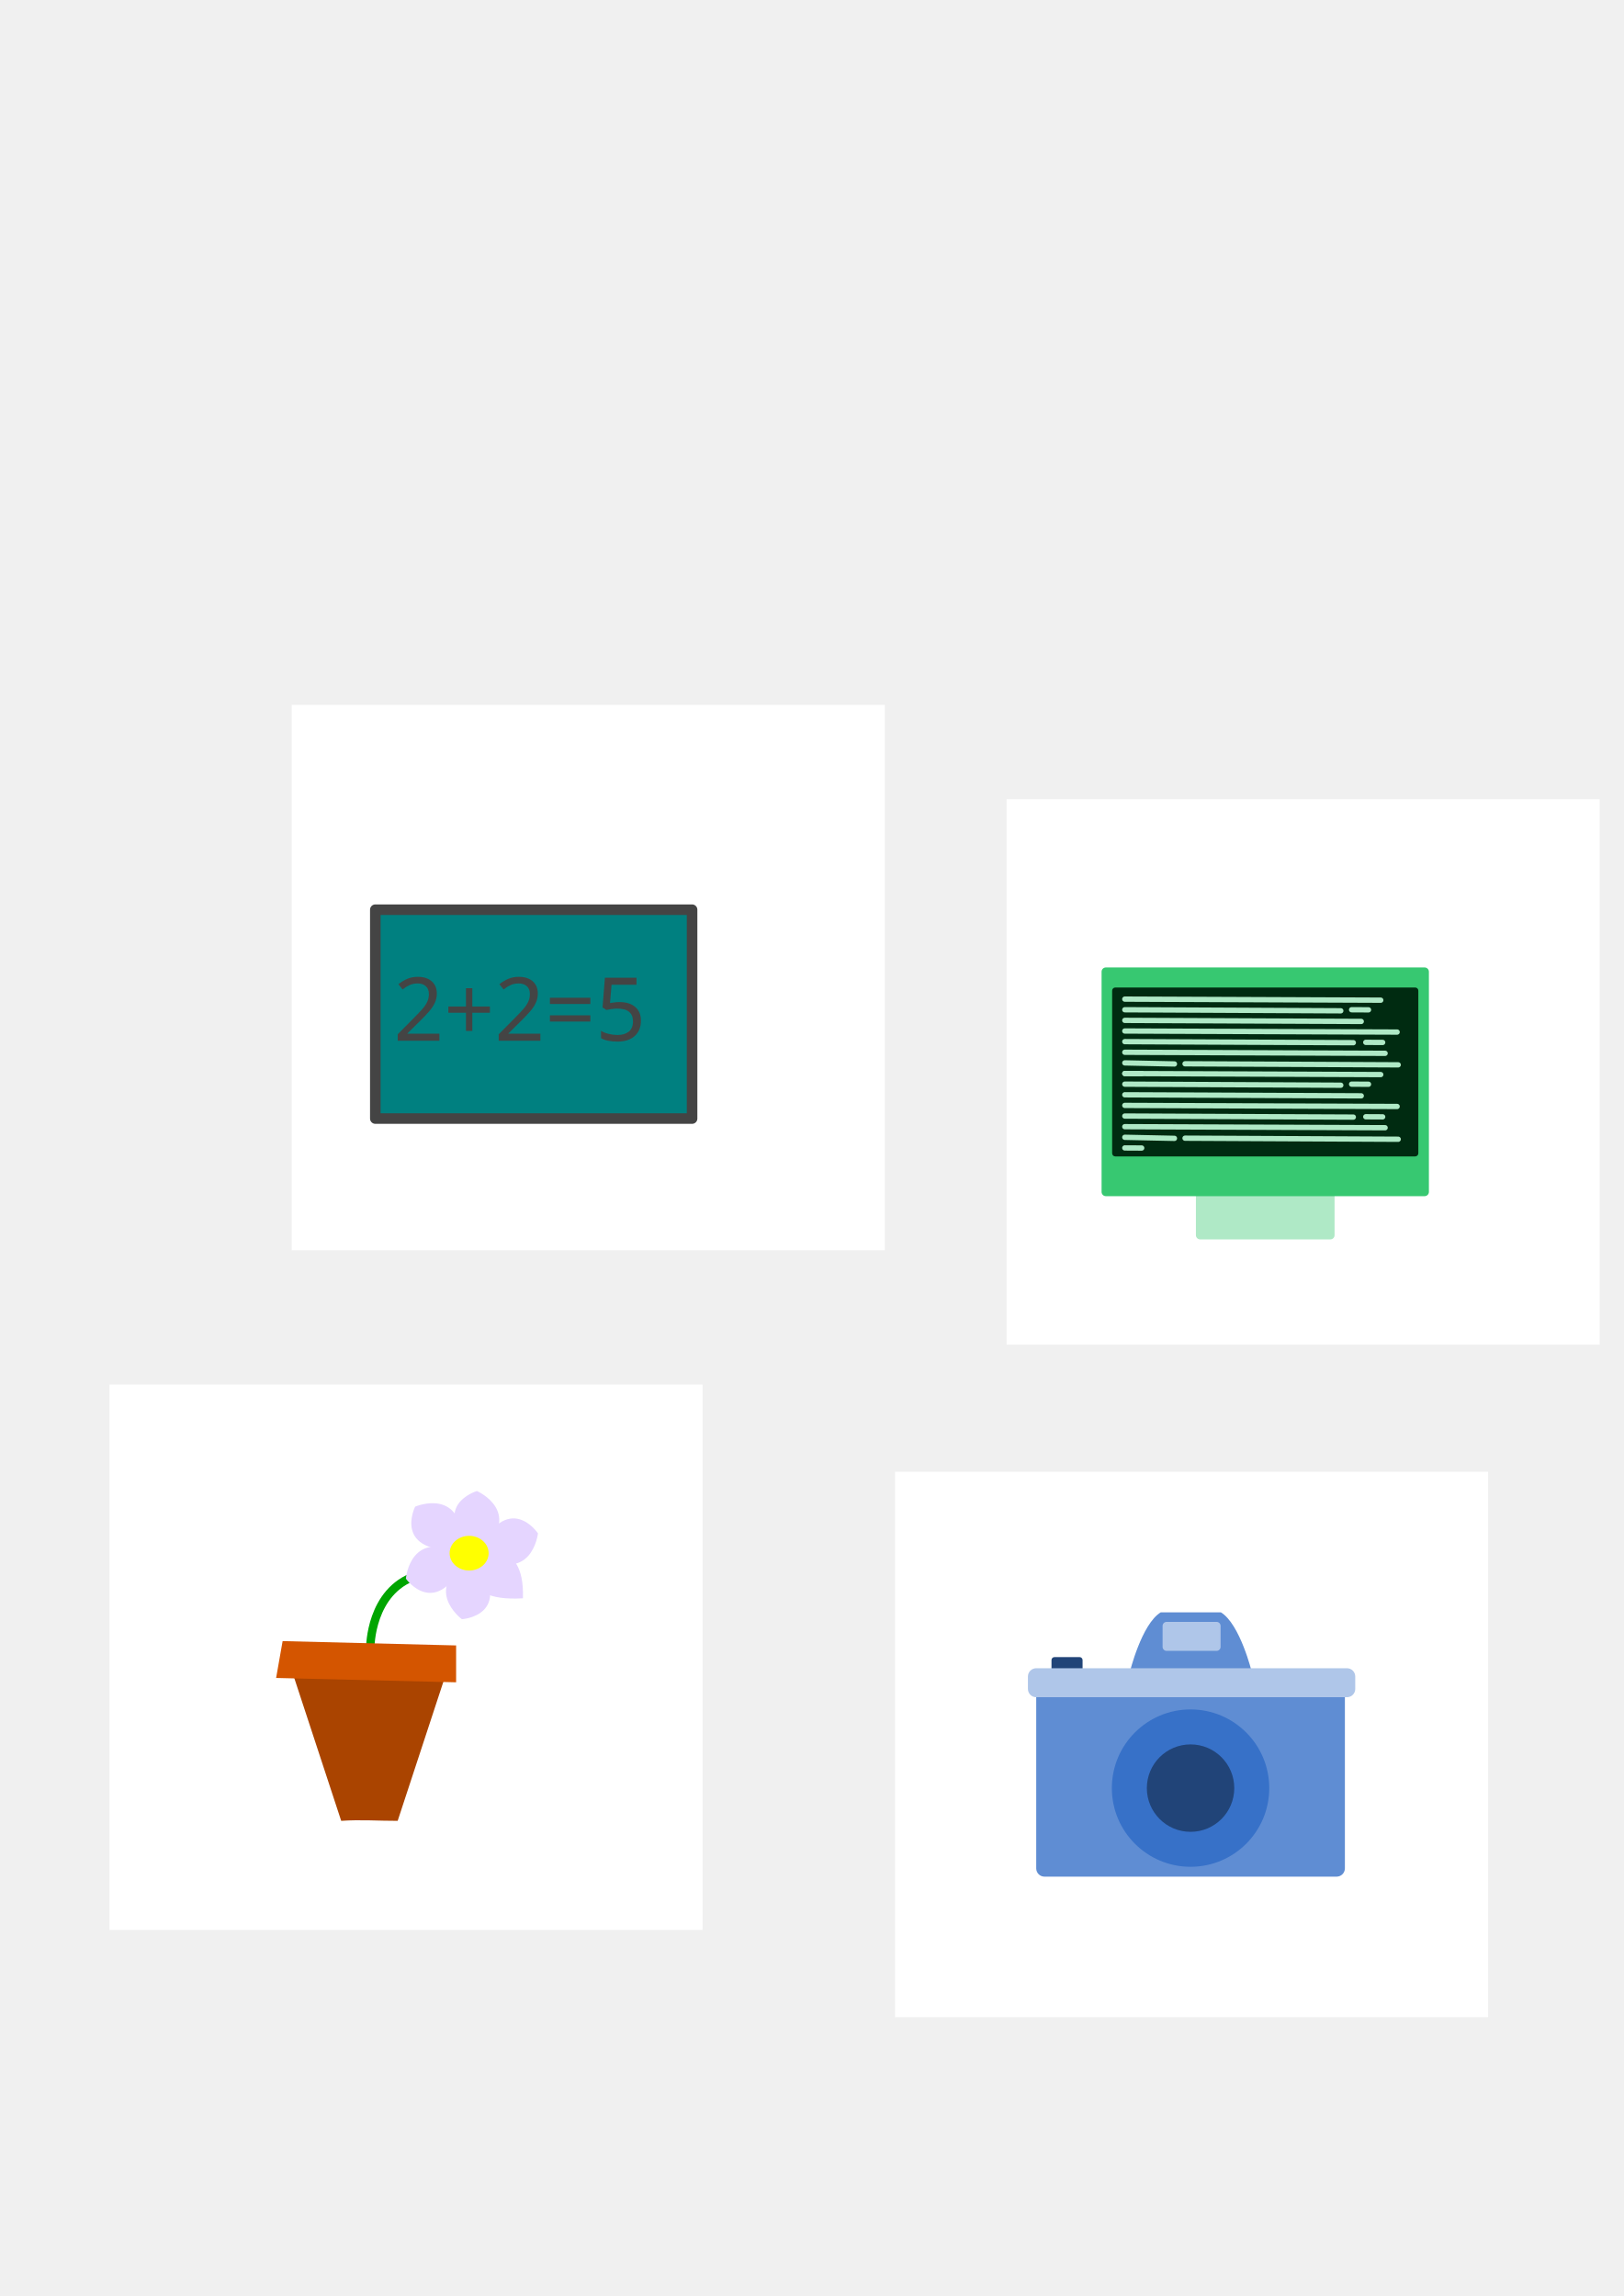
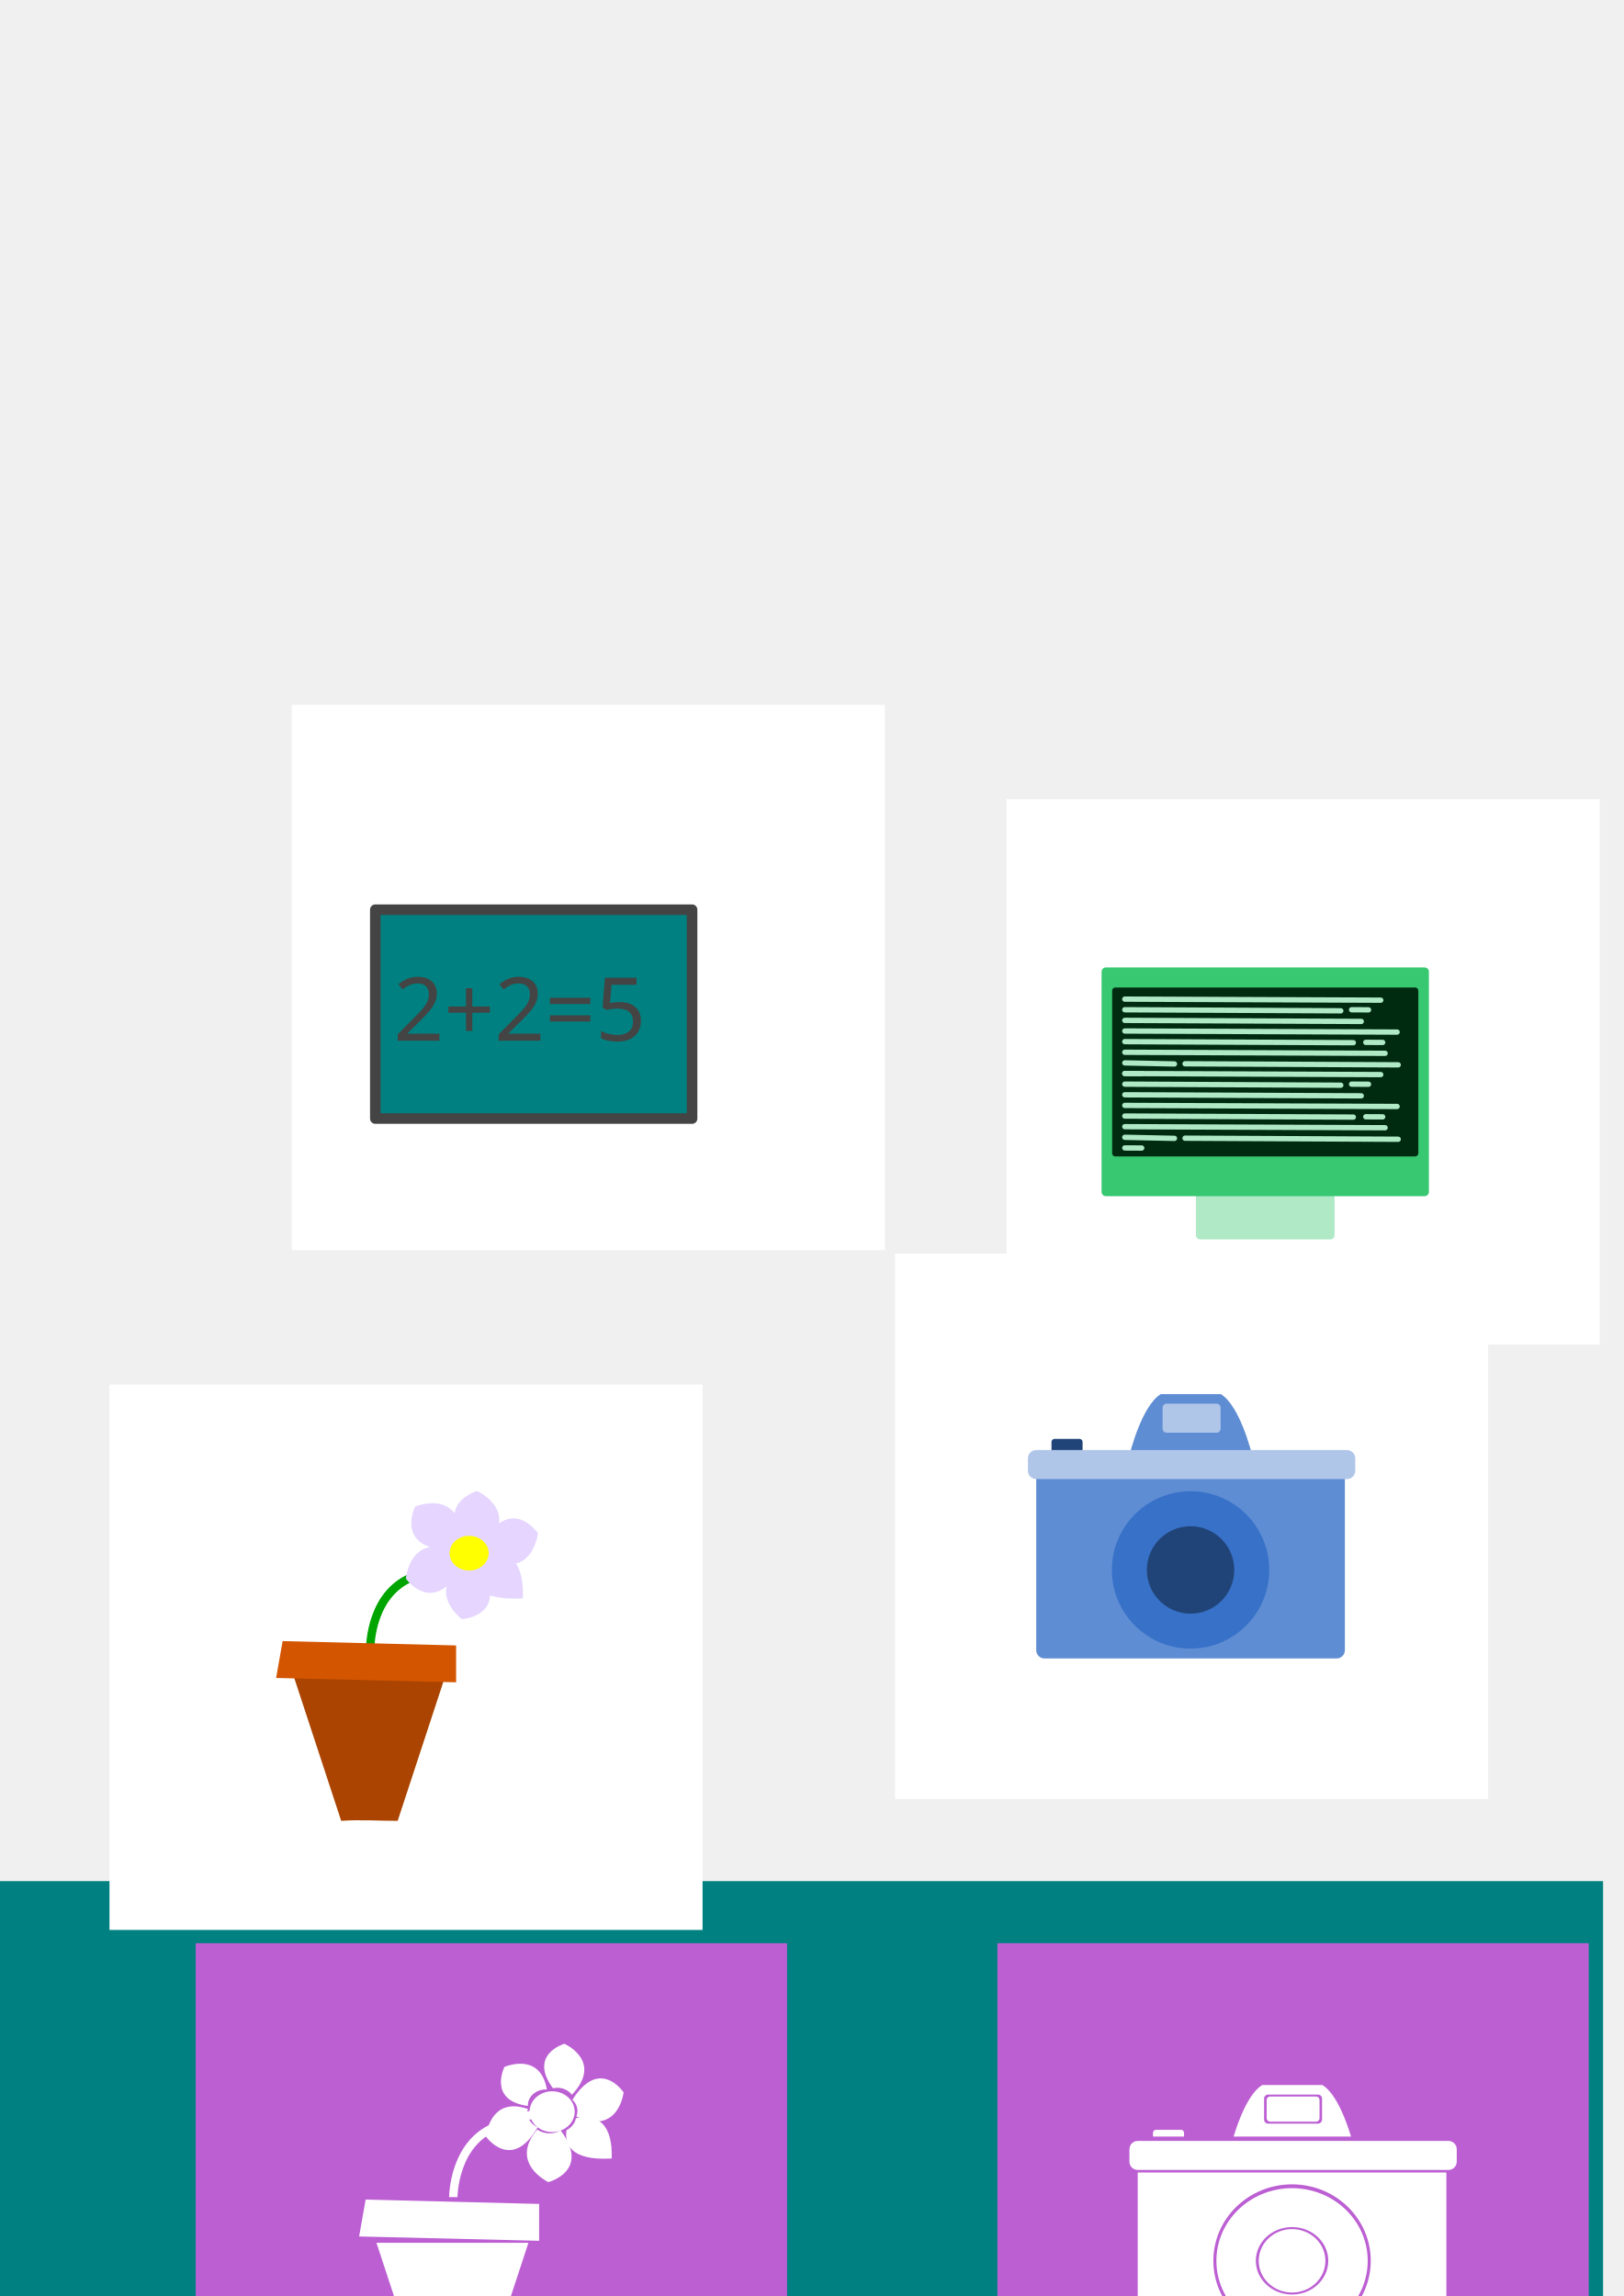
<svg xmlns="http://www.w3.org/2000/svg" width="744.094" height="1052.362" id="svg5072" version="1.1">
  <defs id="defs5074" />
+   <g id="layer3" style="display:inline">
+     <rect style="fill:#008080;fill-opacity:1;stroke:none" id="rect4232" width="808.5" height="533.528" x="-73.873" y="862.207" />
+   </g>
+   <g id="layer2" style="display:inline">
+     <rect style="fill:#bc5fd3;fill-opacity:1;stroke:none" id="rect3956" width="271" height="250" x="457.082" y="1150.653" />
+     <rect y="890.653" x="457.082" height="250" width="271" id="rect3874" style="fill:#bc5fd3;fill-opacity:1;stroke:none" />
+     <path style="fill:#bc5fd3;fill-opacity:1;stroke:none" d="m 89.681,890.653 c 90.333,0 180.667,0 271,0 0,83.333 0,166.667 0,250 -90.333,0 -180.667,0 -271,0 0,-83.333 0,-166.667 0,-250 z" id="rect3060" />
+     <rect y="1150.653" x="89.082" height="250" width="271" id="rect4152" style="fill:#bc5fd3;fill-opacity:1;stroke:none" />
+   </g>
  <g id="layer1">
    <rect y="634.576" x="50.173" height="250" width="271.789" id="rect5808" style="fill:#ffffff;fill-opacity:1;stroke:none" />
-     <rect style="fill:#ffffff;fill-opacity:1;stroke:none" id="rect5785" width="271.789" height="250" x="410.173" y="674.576" />
+     <rect style="fill:#ffffff;fill-opacity:1;stroke:none" id="rect5785" width="271.789" height="250" x="410.173" y="574.576" />
    <rect y="366.318" x="461.292" height="250" width="271.789" id="rect5756" style="fill:#ffffff;fill-opacity:1;stroke:none" />
    <rect style="fill:#ffffff;fill-opacity:1;stroke:none;stroke-opacity:1" id="rect5749" width="271.789" height="250" x="133.684" y="323.057" />
    <g id="g5751" transform="matrix(0.4841706,0,0,0.4841706,143.8433,258.4395)">
      <rect y="327.395" x="58.152" height="197.718" width="299.808" id="rect5080" style="fill:#008080;fill-opacity:1;stroke:#444444;stroke-width:10;stroke-linecap:round;stroke-linejoin:round;stroke-miterlimit:4;stroke-opacity:1;stroke-dasharray:none;stroke-dashoffset:0" />
      <text id="text5082" y="451.449" x="75.336" style="font-size:36.558px;font-style:normal;font-variant:normal;font-weight:normal;font-stretch:normal;line-height:125%;letter-spacing:0px;word-spacing:0px;fill:#444444;fill-opacity:1;stroke:none;font-family:London Tube;-inkscape-font-specification:London Tube" xml:space="preserve">
        <tspan style="font-size:83.562px;font-style:normal;font-variant:normal;font-weight:normal;font-stretch:normal;fill:#444444;fill-opacity:1;font-family:Chalkduster;-inkscape-font-specification:Chalkduster" y="451.449" x="75.336" id="tspan5084">2+2=5</tspan>
      </text>
    </g>
-     <g id="g5796" transform="matrix(0.7690633,0,0,0.7690633,69.8859,186.2549)">
-       <path id="path5617" d="M 84,756.438 112.438,843 c 11.679,-0.811 22.34,0.04 33.656,0 l 28.438,-86.562 z" style="fill:#aa4400;stroke:none" />
-       <path id="path5625" d="m 129.776,739.603 c 0,0 0,-33.599 27.138,-42.645 27.138,-9.046 27.138,-9.046 27.138,-9.046" style="fill:none;stroke:#00a500;stroke-width:5;stroke-linecap:butt;stroke-linejoin:miter;stroke-miterlimit:4;stroke-opacity:1;stroke-dasharray:none" />
-       <path id="path5623" d="m 73.66,757.846 3.877,-21.969 103.382,2.585 0,21.969 z" style="fill:#d45500;stroke:none" />
-       <path id="path5629" d="m 187.154,685.71 c -17.72,38.875 -36.161,12.986 -36.161,12.986 0,0 2.528,-32.311 36.161,-12.986 z" style="fill:#e5d5ff;stroke:none" />
-       <path style="fill:#e5d5ff;stroke:none" d="m 192.592,685.296 c 23.483,35.691 -8.25,37.526 -8.25,37.526 0,0 -26.01,-19.336 8.25,-37.526 z" id="path5631" />
-       <path id="path5633" d="m 193.734,684.849 c -30.912,-29.491 -0.406,-38.42 -0.406,-38.42 0,0 29.694,12.987 0.406,38.42 z" style="fill:#e5d5ff;stroke:none" />
-       <path style="fill:#e5d5ff;stroke:none" d="m 193.121,683.457 c 19.001,-38.265 36.572,-11.778 36.572,-11.778 0,0 -3.6,32.21 -36.572,11.778 z" id="path5635" />
-       <path id="path5637" d="m 220.733,710.37 c -42.645,2.585 -28.43,-25.846 -28.43,-25.846 0,0 29.722,-12.923 28.43,25.846 z" style="fill:#e5d5ff;stroke:none" />
-       <path style="fill:#e5d5ff;stroke:none" d="m 184.919,681.602 c -42.645,2.585 -28.43,-25.846 -28.43,-25.846 0,0 29.722,-12.923 28.43,25.846 z" id="path5639" />
-       <path transform="translate(0,2)" d="m 200.303,681.479 c 0,5.71 -5.207,10.338 -11.63,10.338 -6.423,0 -11.63,-4.629 -11.63,-10.338 0,-5.71 5.207,-10.338 11.63,-10.338 6.423,0 11.63,4.629 11.63,10.338 z" id="path5627" style="fill:#ffff00;fill-opacity:1;stroke:none" />
-     </g>
-     <g id="g5787" transform="matrix(1.602833,0,0,1.602833,54.29572,-492.4284)">
+     <path style="fill:#aa4400;stroke:none" d="m 134.487,768.003 21.87,66.572 c 8.982,-0.624 17.181,0.031 25.884,0 l 21.87,-66.572 z" id="path5617" />
+     <path style="fill:none;stroke:#00a500;stroke-width:3.845;stroke-linecap:butt;stroke-linejoin:miter;stroke-miterlimit:4;stroke-opacity:1;stroke-dasharray:none" d="m 169.692,755.057 c 0,0 0,-25.84 20.871,-32.797 20.871,-6.957 20.871,-6.957 20.871,-6.957" id="path5625" />
+     <path style="fill:#d45500;stroke:none" d="m 126.535,769.087 2.982,-16.895 79.507,1.988 0,16.895 z" id="path5623" />
+     <path style="fill:#e5d5ff;stroke:none" d="m 213.819,713.609 c -13.628,29.897 -27.81,9.987 -27.81,9.987 0,0 1.945,-24.849 27.81,-9.987 z" id="path5629" />
+     <path id="path5631" d="m 218.002,713.291 c 18.06,27.449 -6.345,28.86 -6.345,28.86 0,0 -20.004,-14.871 6.345,-28.86 z" style="fill:#e5d5ff;stroke:none" />
+     <path style="fill:#e5d5ff;stroke:none" d="m 218.88,712.947 c -23.773,-22.681 -0.312,-29.547 -0.312,-29.547 0,0 22.837,9.988 0.312,29.547 z" id="path5633" />
+     <path id="path5635" d="m 218.408,711.877 c 14.613,-29.428 28.127,-9.058 28.127,-9.058 0,0 -2.768,24.771 -28.127,9.058 z" style="fill:#e5d5ff;stroke:none" />
+     <path style="fill:#e5d5ff;stroke:none" d="m 239.644,732.575 c -32.797,1.988 -21.865,-19.877 -21.865,-19.877 0,0 22.858,-9.938 21.865,19.877 z" id="path5637" />
+     <path id="path5639" d="m 212.1,710.45 c -32.797,1.988 -21.865,-19.877 -21.865,-19.877 0,0 22.858,-9.938 21.865,19.877 z" style="fill:#e5d5ff;stroke:none" />
+     <path style="fill:#ffff00;fill-opacity:1;stroke:none" id="path5627" d="m 200.303,681.479 a 11.63,10.338 0 1 1 -23.261,0 11.63,10.338 0 1 1 23.261,0 z" transform="matrix(0.7690633,0,0,0.7690633,69.8859,187.793)" />
+     <g id="g5787" transform="matrix(1.602833,0,0,1.602833,54.29572,-592.4284)">
      <rect ry="2.369" y="785.232" x="262.392" height="58.638" width="88.254" id="rect5663" style="fill:#5f8dd3;fill-opacity:1;stroke:none" />
      <path transform="matrix(1.287699,0,0,1.225391,-91.23597,-184.3105)" d="m 326.361,818.401 c 0,10.141 -7.823,18.361 -17.473,18.361 -9.65,0 -17.473,-8.221 -17.473,-18.361 0,-10.141 7.823,-18.361 17.473,-18.361 9.65,0 17.473,8.221 17.473,18.361 z" id="path5665" style="fill:#3771c8;fill-opacity:1;stroke:none" />
      <path id="path5673" d="m 298,768.281 c -5.507,3.354 -8.875,17.188 -8.875,17.188 l 16,0 2.938,0 16,0 c 0,0 -3.368,-13.833 -8.875,-17.188 z" style="fill:#5f8dd3;stroke:none" />
      <rect ry="0.849" y="781.086" x="266.761" height="4.146" width="8.885" id="rect5681" style="fill:#214478;fill-opacity:1;stroke:none" />
      <rect ry="2.369" y="784.271" x="260.022" height="8.292" width="93.584" id="rect5667" style="fill:#afc6e9;fill-opacity:1;stroke:none" />
      <path transform="matrix(2.637995,0,0,2.344885,-491.9193,-1101.894)" d="m 307.407,818.994 c 0,2.944 -2.121,5.331 -4.738,5.331 -2.617,0 -4.738,-2.387 -4.738,-5.331 0,-2.944 2.121,-5.331 4.738,-5.331 2.617,0 4.738,2.387 4.738,5.331 z" id="path5669" style="fill:#214478;fill-opacity:1;stroke:none" />
      <rect ry="1.154" y="771.017" x="298.522" height="8.292" width="16.585" id="rect5679" style="fill:#afc6e9;fill-opacity:1;stroke:none" />
    </g>
    <g id="g5758" transform="matrix(0.8119903,0,0,0.8119903,149.1754,-118.3384)">
      <rect ry="2.369" y="817.08" x="491.231" height="28.258" width="78.254" id="rect5747" style="fill:#afe9c6;fill-opacity:1;stroke:none" />
      <rect ry="2.41" y="691.838" x="437.992" height="129.102" width="184.731" id="rect5683" style="fill:#37c871;fill-opacity:1;stroke:none" />
      <rect style="fill:#002b11;fill-opacity:1;stroke:none" id="rect5685" width="172.813" height="95.345" x="443.951" y="703.161" ry="1.78" />
      <path id="path5687" d="m 451.102,709.715 144.445,0.596 0,0" style="fill:#aaffcc;stroke:#afe9c6;stroke-width:3;stroke-linecap:round;stroke-linejoin:round;stroke-miterlimit:4;stroke-opacity:1;stroke-dasharray:none" />
      <path id="path5695" d="m 451.102,715.715 121.891,0.596 0,0" style="fill:#aaffcc;stroke:#afe9c6;stroke-width:3;stroke-linecap:round;stroke-linejoin:round;stroke-miterlimit:4;stroke-opacity:1;stroke-dasharray:none" />
      <path id="path5699" d="m 451.102,721.715 133.439,0.596 0,0" style="fill:#aaffcc;stroke:#afe9c6;stroke-width:3;stroke-linecap:round;stroke-linejoin:round;stroke-miterlimit:4;stroke-opacity:1;stroke-dasharray:none" />
      <path style="fill:#aaffcc;stroke:#afe9c6;stroke-width:3;stroke-linecap:round;stroke-linejoin:round;stroke-miterlimit:4;stroke-opacity:1;stroke-dasharray:none" d="m 451.102,727.715 153.681,0.596 0,0" id="path5701" />
      <path style="fill:#aaffcc;stroke:#afe9c6;stroke-width:3;stroke-linecap:round;stroke-linejoin:round;stroke-miterlimit:4;stroke-opacity:1;stroke-dasharray:none" d="m 451.102,733.715 128.963,0.596 0,0" id="path5705" />
      <path style="fill:#aaffcc;stroke:#afe9c6;stroke-width:3;stroke-linecap:round;stroke-linejoin:round;stroke-miterlimit:4;stroke-opacity:1;stroke-dasharray:none" d="m 451.102,739.715 146.904,0.596 0,0" id="path5707" />
      <path style="fill:#aaffcc;stroke:#afe9c6;stroke-width:3;stroke-linecap:round;stroke-linejoin:round;stroke-miterlimit:4;stroke-opacity:1;stroke-dasharray:none" d="m 451.102,745.715 28.008,0.596 0,0" id="path5709" />
      <path id="path5711" d="m 451.102,751.715 9.531,0.052" style="fill:#aaffcc;stroke:#afe9c6;stroke-width:3;stroke-linecap:round;stroke-linejoin:round;stroke-miterlimit:4;stroke-opacity:1;stroke-dasharray:none" />
      <path id="path5717" d="m 485.102,746.215 120.294,0.596 0,0" style="fill:#aaffcc;stroke:#afe9c6;stroke-width:3;stroke-linecap:round;stroke-linejoin:round;stroke-miterlimit:4;stroke-opacity:1;stroke-dasharray:none" />
      <path style="fill:#aaffcc;stroke:#afe9c6;stroke-width:3;stroke-linecap:round;stroke-linejoin:round;stroke-miterlimit:4;stroke-opacity:1;stroke-dasharray:none" d="m 579.102,715.715 9.531,0.052" id="path5721" />
      <path id="path5723" d="m 587.102,734.116 9.531,0.052" style="fill:#aaffcc;stroke:#afe9c6;stroke-width:3;stroke-linecap:round;stroke-linejoin:round;stroke-miterlimit:4;stroke-opacity:1;stroke-dasharray:none" />
      <path style="fill:#aaffcc;stroke:#afe9c6;stroke-width:3;stroke-linecap:round;stroke-linejoin:round;stroke-miterlimit:4;stroke-opacity:1;stroke-dasharray:none" d="m 451.102,751.715 144.445,0.596 0,0" id="path5725" />
      <path style="fill:#aaffcc;stroke:#afe9c6;stroke-width:3;stroke-linecap:round;stroke-linejoin:round;stroke-miterlimit:4;stroke-opacity:1;stroke-dasharray:none" d="m 451.102,757.715 121.891,0.596 0,0" id="path5727" />
      <path style="fill:#aaffcc;stroke:#afe9c6;stroke-width:3;stroke-linecap:round;stroke-linejoin:round;stroke-miterlimit:4;stroke-opacity:1;stroke-dasharray:none" d="m 451.102,763.715 133.439,0.596 0,0" id="path5729" />
      <path id="path5731" d="m 451.102,769.715 153.681,0.596 0,0" style="fill:#aaffcc;stroke:#afe9c6;stroke-width:3;stroke-linecap:round;stroke-linejoin:round;stroke-miterlimit:4;stroke-opacity:1;stroke-dasharray:none" />
      <path id="path5733" d="m 451.102,775.715 128.963,0.596 0,0" style="fill:#aaffcc;stroke:#afe9c6;stroke-width:3;stroke-linecap:round;stroke-linejoin:round;stroke-miterlimit:4;stroke-opacity:1;stroke-dasharray:none" />
      <path id="path5735" d="m 451.102,781.715 146.904,0.596 0,0" style="fill:#aaffcc;stroke:#afe9c6;stroke-width:3;stroke-linecap:round;stroke-linejoin:round;stroke-miterlimit:4;stroke-opacity:1;stroke-dasharray:none" />
      <path id="path5737" d="m 451.102,787.715 28.008,0.596 0,0" style="fill:#aaffcc;stroke:#afe9c6;stroke-width:3;stroke-linecap:round;stroke-linejoin:round;stroke-miterlimit:4;stroke-opacity:1;stroke-dasharray:none" />
      <path style="fill:#aaffcc;stroke:#afe9c6;stroke-width:3;stroke-linecap:round;stroke-linejoin:round;stroke-miterlimit:4;stroke-opacity:1;stroke-dasharray:none" d="m 451.102,793.715 9.531,0.052" id="path5739" />
      <path style="fill:#aaffcc;stroke:#afe9c6;stroke-width:3;stroke-linecap:round;stroke-linejoin:round;stroke-miterlimit:4;stroke-opacity:1;stroke-dasharray:none" d="m 485.102,788.215 120.294,0.596 0,0" id="path5741" />
      <path id="path5743" d="m 579.102,757.715 9.531,0.052" style="fill:#aaffcc;stroke:#afe9c6;stroke-width:3;stroke-linecap:round;stroke-linejoin:round;stroke-miterlimit:4;stroke-opacity:1;stroke-dasharray:none" />
      <path style="fill:#aaffcc;stroke:#afe9c6;stroke-width:3;stroke-linecap:round;stroke-linejoin:round;stroke-miterlimit:4;stroke-opacity:1;stroke-dasharray:none" d="m 587.102,776.116 9.531,0.052" id="path5745" />
    </g>
+     <g id="g4243" transform="translate(39.43703,-38.08897)">
+       <path style="fill:#ffffff;stroke:none" d="m 133.097,1066.074 21.87,66.572 c 8.982,-0.624 17.181,0.031 25.884,0 l 21.87,-66.572 z" id="path3037" />
+       <path style="fill:none;stroke:#ffffff;stroke-width:3.845;stroke-linecap:butt;stroke-linejoin:miter;stroke-miterlimit:4;stroke-opacity:1;stroke-dasharray:none" d="m 168.302,1045.128 c 0,0 0,-25.84 20.871,-32.797 20.871,-6.957 20.871,-6.957 20.871,-6.957" id="path3039" />
+       <path style="fill:#ffffff;stroke:none" d="m 125.145,1063.158 2.982,-16.895 79.507,1.988 0,16.895 z" id="path3041" />
+       <path id="path3043" d="m 196.573,1003.517 c -12.151,-0.427 -13.264,13.914 -13.264,13.914 0,10e-5 11.649,16.348 23.663,-4.313 -2.794,-1.227 -4.727,-3.778 -4.727,-6.736 0,-0.572 0.1,-1.119 0.236,-1.654 -2.204,-0.742 -4.18,-1.15 -5.908,-1.211 z" style="fill:#ffffff;stroke:none" />
+       <path id="path3045" d="m 206.769,1014.156 c -13.132,15.489 5.094,24.094 5.094,24.094 0,0 19.605,-5.129 5.594,-23.719 -1.439,0.879 -3.184,1.375 -5.062,1.375 -2.129,0 -4.089,-0.646 -5.625,-1.75 z" style="fill:#ffffff;stroke:none" />
+       <path id="path3047" d="m 219.182,974.837 c 0,0 -16.722,4.928 -5.176,20.423 0.627,-0.14 1.282,-0.252 1.958,-0.252 2.794,0 5.254,1.289 6.687,3.217 14.56,-15.485 -3.469,-23.389 -3.469,-23.389 z" style="fill:#ffffff;stroke:none" />
+       <path id="path3049" d="m 235.384,990.715 c -3.67,0.172 -7.981,2.62 -12.509,9.791 1.425,1.333 2.309,3.131 2.309,5.115 0,0.882 -0.18,1.728 -0.497,2.513 19.386,9.011 21.657,-11.018 21.657,-11.018 0,0 -4.479,-6.705 -10.96,-6.401 z" style="fill:#ffffff;stroke:none" />
+       <path id="path3051" d="m 227.898,1008.436 c -1.247,0.055 -2.391,0.273 -3.371,0.497 -0.508,2.366 -2.14,4.376 -4.366,5.554 -0.829,5.6 1.045,14.126 20.725,12.933 0.549,-16.478 -7.143,-19.242 -12.988,-18.985 z" style="fill:#ffffff;stroke:none" />
+       <path id="path3053" d="m 198.264,984.003 c -3.614,0.159 -6.55,1.452 -6.55,1.452 0,0 -7.697,15.397 10.764,17.883 -0.005,-0.095 0,-0.189 0,-0.285 0,-4.001 3.643,-7.262 8.144,-7.262 0.194,0 0.379,0.017 0.57,0.028 -1.742,-10.129 -7.973,-12.036 -12.928,-11.818 z" style="fill:#ffffff;stroke:none" />
+       <path style="fill:#ffffff;fill-opacity:1;stroke:none" id="path3055" d="m 200.303,681.479 c 0,5.71 -5.207,10.338 -11.63,10.338 -6.423,0 -11.63,-4.629 -11.63,-10.338 0,-5.71 5.207,-10.338 11.63,-10.338 6.423,0 11.63,4.629 11.63,10.338 z" transform="matrix(0.8886117,0,0,0.9035552,45.94001,390.2105)" />
+     </g>
+     <g id="g4255" transform="translate(46.51401,-43.335)">
+       <path id="rect3860" d="m 474.875,1039.086 0,76.186 c 0,2.043 1.677,3.703 3.781,3.703 l 133.875,0 c 2.104,0 3.781,-1.66 3.781,-3.703 l 0,-76.186 -141.438,0 z m 70.719,5.433 c 19.917,0 36.062,15.682 36.062,35.028 0,19.346 -16.145,35.028 -36.062,35.028 -19.917,0 -36.062,-15.682 -36.062,-35.028 0,-19.346 16.145,-35.028 36.062,-35.028 z m 0,15.571 c -11.065,0 -20.031,8.709 -20.031,19.456 0,10.748 8.966,19.456 20.031,19.456 11.065,-4e-4 20.031,-8.709 20.031,-19.456 0,-10.748 -8.966,-19.456 -20.031,-19.456 z m 0,4.007 c 9.162,0 16.594,6.908 16.594,15.45 0,8.542 -7.432,15.48 -16.594,15.48 -9.162,0 -16.594,-6.938 -16.594,-15.48 0,-8.542 7.432,-15.45 16.594,-15.45 z" style="fill:#ffffff;fill-opacity:1;stroke:none" />
+       <path id="path3862" d="m 545.594,1046.281 c -19.15,0 -34.672,14.9 -34.672,33.282 0,18.382 15.523,33.282 34.672,33.282 19.15,0 34.672,-14.9 34.672,-33.282 0,-18.382 -15.523,-33.282 -34.672,-33.282 z m 0,14.795 c 10.639,0 19.259,8.275 19.259,18.487 0,10.212 -8.62,18.487 -19.259,18.487 -10.639,0 -19.259,-8.275 -19.259,-18.487 0,-10.212 8.62,-18.487 19.259,-18.487 z" style="fill:#ffffff;fill-opacity:1;stroke:none" />
+       <path id="path3864" d="m 531.938,999 c -6.509,3.965 -11.136,17.025 -13.125,23.625 l 53.812,0 C 570.636,1016.025 566.009,1002.965 559.5,999 l -27.562,0 z m 2.688,4.375 22.875,0 c 1.024,0 1.844,0.819 1.844,1.844 l 0,9.594 c 0,1.024 -0.819,1.875 -1.844,1.875 l -22.875,0 c -1.024,0 -1.844,-0.851 -1.844,-1.875 l 0,-9.594 c 0,-1.024 0.819,-1.844 1.844,-1.844 z" style="fill:#ffffff;stroke:none" />
+       <path id="rect3866" d="m 483.219,1019.531 c -0.754,10e-5 -1.344,0.59 -1.344,1.344 l 0,1.75 14.219,0 0,-1.75 c 0,-0.754 -0.59,-1.344 -1.344,-1.344 l -11.531,0 z" style="fill:#ffffff;fill-opacity:1;stroke:none" />
+       <rect style="fill:#ffffff;fill-opacity:1;stroke:none" id="rect3868" width="150" height="13.291" x="471.068" y="1024.626" ry="3.797" />
+       <path style="fill:#ffffff;fill-opacity:1;stroke:none" id="path3870" d="m 307.407,818.994 c 0,2.944 -2.121,5.331 -4.738,5.331 -2.617,0 -4.738,-2.387 -4.738,-5.331 0,-2.944 2.121,-5.331 4.738,-5.331 2.617,0 4.738,2.387 4.738,5.331 z" transform="matrix(3.2255,0,0,2.726383,-430.6634,-1153.318)" />
+       <rect style="fill:#ffffff;fill-opacity:1;stroke:none" id="rect3872" width="24.222" height="11.521" x="533.957" y="1004.268" ry="1.603" />
+     </g>
+     <g id="g4268" transform="translate(46.51941,48.90308)">
+       <path id="rect3906" d="m 514.312,1270.25 0,17.906 c 0,1.066 0.84,1.906 1.906,1.906 l 59.688,0 c 1.066,0 1.938,-0.841 1.938,-1.906 l 0,-17.906 -63.531,0 z" style="fill:#ffffff;fill-opacity:1;stroke:none" />
+       <path id="rect3908" d="m 473.031,1163.438 c -1.084,0 -1.969,0.854 -1.969,1.938 l 0,100.938 c 0,1.084 0.885,1.938 1.969,1.938 l 146.094,0 c 1.084,0 1.938,-0.854 1.938,-1.938 l 0,-100.938 c 0,-1.084 -0.853,-1.938 -1.938,-1.938 l -146.094,0 z m 4.312,9.188 137.438,0 c 0.801,0 1.438,0.637 1.438,1.438 l 0,74.531 c 0,0.8 -0.637,1.437 -1.438,1.437 l -137.438,0 c -0.801,0 -1.438,-0.638 -1.438,-1.437 l 0,-74.531 c 0,-0.801 0.637,-1.438 1.438,-1.438 z" style="fill:#ffffff;fill-opacity:1;stroke:none" />
+       <path id="rect3910" d="m 478.718,1174.496 c -0.785,0 -1.409,0.606 -1.409,1.368 l 0,70.928 c 0,0.761 0.624,1.368 1.409,1.368 l 134.689,0 c 0.785,0 1.409,-0.606 1.409,-1.368 l 0,-70.928 c 0,-0.762 -0.624,-1.368 -1.409,-1.368 l -134.689,0 z m 3.552,3.896 a 1.241,1.205 0 0 1 0.061,0 1.233,1.197 0 0 1 0.061,0 1.226,1.19 0 0 1 0.061,0 1.219,1.184 0 0 1 0.061,0 1.213,1.178 0 0 1 0.061,0 1.208,1.173 0 0 1 0.061,0 1.204,1.169 0 0 1 0.061,0 1.201,1.166 0 0 1 0.061,0 1.196,1.161 0 0 1 0.122,0 1.194,1.159 0 0 1 0.122,0 l 114.936,0.476 a 1.194,1.16 0 0 1 0,2.32 l -114.936,-0.476 a 1.25,1.213 0 0 1 -0.735,-2.32 z m 0,4.639 a 1.241,1.205 0 0 1 0.061,0 1.233,1.197 0 0 1 0.061,0 1.226,1.19 0 0 1 0.061,0 1.219,1.184 0 0 1 0.061,0 1.213,1.178 0 0 1 0.061,0 1.208,1.173 0 0 1 0.061,0 1.204,1.169 0 0 1 0.061,0 1.201,1.166 0 0 1 0.061,0 1.196,1.161 0 0 1 0.122,0 1.194,1.159 0 0 1 0.122,0 l 96.989,0.476 a 1.194,1.16 0 0 1 0,2.32 l -96.989,-0.476 a 1.25,1.213 0 0 1 -0.735,-2.32 z m 101.859,0 a 1.241,1.205 0 0 1 0.061,0 1.233,1.197 0 0 1 0.061,0 1.226,1.19 0 0 1 0.061,0 1.219,1.184 0 0 1 0.061,0 1.213,1.178 0 0 1 0.061,0 1.208,1.173 0 0 1 0.061,0 1.204,1.169 0 0 1 0.061,0 1.201,1.166 0 0 1 0.061,0 1.196,1.161 0 0 1 0.122,0 1.194,1.159 0 0 1 0.122,0 l 7.595,0.059 a 1.194,1.159 0 1 1 -0.031,2.29 l -7.564,-0.03 a 1.25,1.213 0 0 1 -0.735,-2.32 z m -101.859,4.639 a 1.241,1.205 0 0 1 0.061,0 1.233,1.197 0 0 1 0.061,0 1.226,1.19 0 0 1 0.061,0 1.219,1.184 0 0 1 0.061,0 1.213,1.178 0 0 1 0.061,0 1.208,1.173 0 0 1 0.061,0 1.204,1.169 0 0 1 0.061,0 1.201,1.166 0 0 1 0.061,0 1.196,1.161 0 0 1 0.122,0 1.194,1.159 0 0 1 0.122,0 l 106.177,0.476 a 1.194,1.159 0 1 1 0,2.29 l -106.177,-0.446 a 1.25,1.213 0 0 1 -0.735,-2.32 z m 0,4.639 a 1.241,1.205 0 0 1 0.061,0 1.233,1.197 0 0 1 0.061,0 1.226,1.19 0 0 1 0.061,0 1.219,1.184 0 0 1 0.061,0 1.213,1.178 0 0 1 0.061,0 1.208,1.173 0 0 1 0.061,0 1.204,1.169 0 0 1 0.061,0 1.201,1.166 0 0 1 0.061,0 1.196,1.161 0 0 1 0.122,0 1.194,1.159 0 0 1 0.122,0 l 122.286,0.446 a 1.194,1.16 0 0 1 0,2.32 l -122.286,-0.446 a 1.25,1.213 0 0 1 -0.735,-2.32 z m 0,4.639 a 1.241,1.205 0 0 1 0.061,0 1.233,1.197 0 0 1 0.061,0 1.226,1.19 0 0 1 0.061,0 1.219,1.184 0 0 1 0.061,0 1.213,1.178 0 0 1 0.061,0 1.208,1.173 0 0 1 0.061,0 1.204,1.169 0 0 1 0.061,0 1.201,1.166 0 0 1 0.061,0 1.194,1.159 0 0 1 0.245,0 l 102.624,0.446 a 1.194,1.16 0 0 1 0,2.32 l -102.624,-0.446 a 1.25,1.213 0 0 1 -0.735,-2.32 z m 108.229,0.297 a 1.237,1.201 0 0 1 0.061,0 1.229,1.194 0 0 1 0.061,0 1.222,1.187 0 0 1 0.061,0 1.216,1.181 0 0 1 0.061,0 1.211,1.176 0 0 1 0.061,0 1.206,1.171 0 0 1 0.061,0 1.202,1.168 0 0 1 0.061,0 1.199,1.165 0 0 1 0.061,0 1.195,1.161 0 0 1 0.122,0 1.194,1.159 0 0 1 0.122,0 l 7.564,0.06 a 1.194,1.16 0 0 1 0,2.32 l -7.595,-0.059 a 1.245,1.209 0 0 1 -0.704,-2.32 z m -108.229,4.342 a 1.241,1.205 0 0 1 0.061,0 1.233,1.197 0 0 1 0.061,0 1.226,1.19 0 0 1 0.061,0 1.219,1.184 0 0 1 0.061,0 1.213,1.178 0 0 1 0.061,0 1.208,1.173 0 0 1 0.061,0 1.204,1.169 0 0 1 0.061,0 1.201,1.166 0 0 1 0.061,0 1.194,1.159 0 0 1 0.245,0 l 116.896,0.446 a 1.194,1.16 0 0 1 0,2.32 l -116.896,-0.446 a 1.25,1.213 0 0 1 -0.735,-2.32 z m -0.031,4.639 a 1.241,1.205 0 0 1 0.061,0 1.233,1.197 0 0 1 0.061,0 1.226,1.19 0 0 1 0.061,0 1.219,1.184 0 0 1 0.061,0 1.213,1.178 0 0 1 0.061,0 1.208,1.173 0 0 1 0.061,0 1.204,1.169 0 0 1 0.061,0 1.198,1.163 0 0 1 0.122,0 1.194,1.159 0 0 1 0.245,0 l 22.264,0.446 a 1.194,1.16 0 1 1 -0.031,2.32 l -22.295,-0.446 a 1.25,1.213 0 0 1 -0.735,-2.32 z m 27.103,0.387 a 1.237,1.201 0 0 1 0.061,0 1.229,1.194 0 0 1 0.061,0 1.222,1.187 0 0 1 0.061,0 1.216,1.181 0 0 1 0.061,0 1.211,1.176 0 0 1 0.061,0 1.206,1.171 0 0 1 0.061,0 1.202,1.168 0 0 1 0.061,0 1.199,1.164 0 0 1 0.061,0 1.194,1.159 0 0 1 0.214,0 l 95.734,0.446 a 1.194,1.16 0 0 1 0,2.32 l -95.734,-0.446 a 1.245,1.209 0 0 1 -0.704,-2.32 z m -26.582,4.253 a 1.194,1.159 0 0 1 0.245,0 l 7.595,0.03 0.184,0 107.157,0.416 a 1.194,1.16 0 0 1 0,2.32 l -107.126,-0.446 a 1.194,1.16 0 0 1 -0.245,0.03 l -7.564,-0.06 a 1.194,1.159 0 0 1 -0.337,-0.059 1.194,1.159 0 0 1 -0.031,0 1.194,1.159 0 0 1 -0.643,-0.476 1.194,1.159 0 0 1 0,-0.03 1.194,1.159 0 0 1 -0.092,-0.178 1.194,1.159 0 0 1 0,-0.03 1.194,1.159 0 0 1 -0.031,-0.654 1.194,1.159 0 0 1 0,-0.03 1.194,1.159 0 0 1 0.184,-0.387 1.194,1.159 0 0 1 0.031,-0.03 1.194,1.159 0 0 1 0.061,-0.059 1.194,1.159 0 0 1 0,-0.03 1.194,1.159 0 0 1 0.367,-0.238 1.194,1.159 0 0 1 0.031,-0.03 1.194,1.159 0 0 1 0.214,-0.059 z m -0.306,4.61 a 1.219,1.184 0 0 1 0.061,0 1.213,1.178 0 0 1 0.061,0 1.208,1.173 0 0 1 0.061,0 1.204,1.169 0 0 1 0.061,0 1.201,1.166 0 0 1 0.061,0 1.198,1.163 0 0 1 0.061,0 1.196,1.161 0 0 1 0.061,0 1.194,1.16 0 0 1 0.122,0 l 96.989,0.476 a 1.194,1.16 0 0 1 0,2.32 l -96.989,-0.476 a 1.226,1.19 0 1 1 -0.551,-2.32 z m 101.797,0 a 1.226,1.19 0 0 1 0.061,0 1.219,1.184 0 0 1 0.061,0 1.213,1.178 0 0 1 0.061,0 1.208,1.173 0 0 1 0.061,0 1.204,1.169 0 0 1 0.061,0 1.201,1.166 0 0 1 0.061,0 1.198,1.163 0 0 1 0.061,0 1.196,1.161 0 0 1 0.061,0 1.194,1.16 0 0 1 0.122,0 l 7.595,0.059 a 1.194,1.16 0 1 1 -0.031,2.32 l -7.564,-0.06 a 1.233,1.197 0 1 1 -0.613,-2.32 z m -101.981,4.639 a 1.241,1.205 0 0 1 0.061,0 1.233,1.197 0 0 1 0.061,0 1.226,1.19 0 0 1 0.061,0 1.219,1.184 0 0 1 0.061,0 1.213,1.178 0 0 1 0.061,0 1.208,1.173 0 0 1 0.061,0 1.204,1.169 0 0 1 0.061,0 1.201,1.166 0 0 1 0.061,0 1.196,1.161 0 0 1 0.122,0 1.194,1.159 0 0 1 0.122,0 l 106.177,0.476 a 1.194,1.16 0 0 1 0,2.32 l -106.177,-0.476 a 1.25,1.214 0 0 1 -0.735,-2.32 z m 0.184,4.639 a 1.219,1.184 0 0 1 0.061,0 1.213,1.178 0 0 1 0.061,0 1.208,1.173 0 0 1 0.061,0 1.204,1.169 0 0 1 0.061,0 1.201,1.166 0 0 1 0.061,0 1.196,1.161 0 0 1 0.122,0 1.194,1.159 0 0 1 0.122,0 l 122.286,0.476 a 1.194,1.16 0 0 1 0,2.32 l -122.286,-0.476 a 1.226,1.19 0 0 1 -0.551,-2.32 z m 0.122,4.639 a 1.208,1.173 0 0 1 0.061,0 1.204,1.169 0 0 1 0.061,0 1.201,1.166 0 0 1 0.061,0 1.196,1.161 0 0 1 0.122,0 1.194,1.159 0 0 1 0.122,0 l 102.624,0.476 a 1.194,1.16 0 0 1 0,2.32 l -102.624,-0.476 a 1.213,1.178 0 1 1 -0.429,-2.32 z m 108.412,0.327 a 1.194,1.159 0 0 1 0.245,0 l 7.564,0.03 a 1.194,1.16 0 0 1 0,2.32 l -7.595,-0.059 a 1.194,1.159 0 0 1 -0.214,-2.29 z m -108.474,4.312 a 1.213,1.178 0 0 1 0.061,0 1.208,1.173 0 0 1 0.061,0 1.204,1.169 0 0 1 0.061,0 1.201,1.166 0 0 1 0.061,0 1.196,1.161 0 0 1 0.122,0 1.194,1.159 0 0 1 0.122,0 l 116.896,0.476 a 1.194,1.159 0 1 1 0,2.29 l -116.896,-0.446 a 1.219,1.184 0 0 1 -0.49,-2.32 z m 0.092,4.639 a 1.204,1.169 0 0 1 0.061,0 1.198,1.163 0 0 1 0.122,0 1.194,1.159 0 0 1 0.245,0 l 22.264,0.446 a 1.195,1.16 0 1 1 -0.031,2.32 l -22.295,-0.446 a 1.208,1.173 0 0 1 -0.367,-2.32 z m 27.103,0.387 a 1.202,1.167 0 0 1 0.061,0 1.199,1.164 0 0 1 0.061,0 1.195,1.161 0 0 1 0.122,0 1.194,1.159 0 0 1 0.092,0 l 95.734,0.446 a 1.194,1.16 0 0 1 0,2.32 l -95.734,-0.446 a 1.206,1.171 0 1 1 -0.337,-2.32 z m -26.95,4.253 a 1.194,1.159 0 0 1 0.245,0 l 7.595,0.03 a 1.194,1.16 0 1 1 -0.031,2.32 l -7.564,-0.03 a 1.201,1.166 0 1 1 -0.245,-2.32 z" style="fill:#ffffff;fill-opacity:1;stroke:none" />
+     </g>
+     <g id="g4264" transform="translate(46.51941,40.49683)">
+       <path id="rect4167" d="m 100.594,1184.062 0,102.188 154.938,0 0,-102.188 -154.938,0 z m 4.906,5.094 145.156,0 0,91.969 -145.156,0 0,-91.969 z" style="fill:#ffffff;fill-opacity:1;stroke:none" />
+       <path id="rect4156" d="m 107.875,1190.656 0,88.969 140.406,0 0,-88.969 -140.406,0 z m 12.375,28.563 c 0.286,-0.02 0.541,0 0.812,0 2.867,0 5.17,0.691 6.875,2.125 1.705,1.433 2.562,3.353 2.562,5.75 -2e-5,1.136 -0.224,2.224 -0.656,3.25 -0.42,1.013 -1.188,2.21 -2.312,3.594 -0.309,0.358 -1.313,1.407 -2.969,3.125 -1.656,1.705 -3.985,4.079 -7,7.156 l 13.062,0 0,3.156 -17.562,0 0,-3.156 c 1.421,-1.471 3.366,-3.435 5.812,-5.906 2.459,-2.484 3.995,-4.096 4.625,-4.812 1.199,-1.347 2.03,-2.48 2.5,-3.406 0.482,-0.94 0.719,-1.848 0.719,-2.75 -2e-5,-1.471 -0.525,-2.667 -1.562,-3.594 -1.026,-0.927 -2.344,-1.406 -4,-1.406 -1.174,0 -2.409,0.217 -3.719,0.625 -1.297,0.408 -2.705,1.016 -4.188,1.844 l 0,-3.781 c 1.507,-0.605 2.909,-1.066 4.219,-1.375 0.982,-0.231 1.924,-0.38 2.781,-0.437 z m 55.969,0 c 0.286,-0.02 0.572,0 0.844,0 2.867,0 5.139,0.691 6.844,2.125 1.705,1.433 2.562,3.353 2.562,5.75 -2e-5,1.137 -0.224,2.224 -0.656,3.25 -0.42,1.013 -1.188,2.21 -2.312,3.594 -0.309,0.358 -1.282,1.407 -2.938,3.125 -1.656,1.705 -4.016,4.079 -7.031,7.156 l 13.094,0 0,3.156 -17.594,0 0,-3.156 c 1.421,-1.471 3.366,-3.435 5.812,-5.906 2.459,-2.484 3.995,-4.096 4.625,-4.812 1.199,-1.347 2.03,-2.48 2.5,-3.406 0.482,-0.939 0.719,-1.848 0.719,-2.75 -2e-5,-1.471 -0.493,-2.667 -1.531,-3.594 -1.026,-0.927 -2.376,-1.406 -4.031,-1.406 -1.174,0 -2.409,0.217 -3.719,0.625 -1.297,0.408 -2.705,1.016 -4.188,1.844 l 0,-3.781 c 1.507,-0.605 2.909,-1.066 4.219,-1.375 0.982,-0.231 1.924,-0.38 2.781,-0.437 z m 50.125,0.5 14.688,0 0,3.125 -11.281,0 0,6.781 c 0.544,-0.185 1.113,-0.32 1.656,-0.406 0.544,-0.099 1.081,-0.125 1.625,-0.125 3.089,0 5.54,0.839 7.344,2.531 1.804,1.693 2.687,3.984 2.688,6.875 -2e-5,2.978 -0.928,5.282 -2.781,6.938 -1.853,1.643 -4.471,2.469 -7.844,2.469 -1.161,0 -2.352,-0.084 -3.562,-0.281 -1.199,-0.198 -2.434,-0.511 -3.719,-0.906 l 0,-3.75 c 1.112,0.605 2.283,1.047 3.469,1.344 1.186,0.296 2.428,0.438 3.75,0.438 2.138,0 3.815,-0.563 5.062,-1.688 1.248,-1.124 1.875,-2.635 1.875,-4.562 -2e-5,-1.928 -0.627,-3.469 -1.875,-4.594 -1.248,-1.124 -2.925,-1.656 -5.062,-1.656 -1.001,0 -1.999,0.09 -3,0.312 -0.989,0.222 -1.993,0.562 -3.031,1.031 l 0,-13.875 z m -77.531,3.875 3.094,0 0,10.312 10.344,0 0,3.156 -10.344,0 0,10.312 -3.094,0 0,-10.312 -10.344,0 0,-3.156 10.344,0 0,-10.312 z m 45.625,6.531 23.781,0 0,3.125 -23.781,0 0,-3.125 z m 0,7.562 23.781,0 0,3.156 -23.781,0 0,-3.156 z" style="fill:#ffffff;fill-opacity:1;stroke:none" />
+     </g>
  </g>
</svg>
